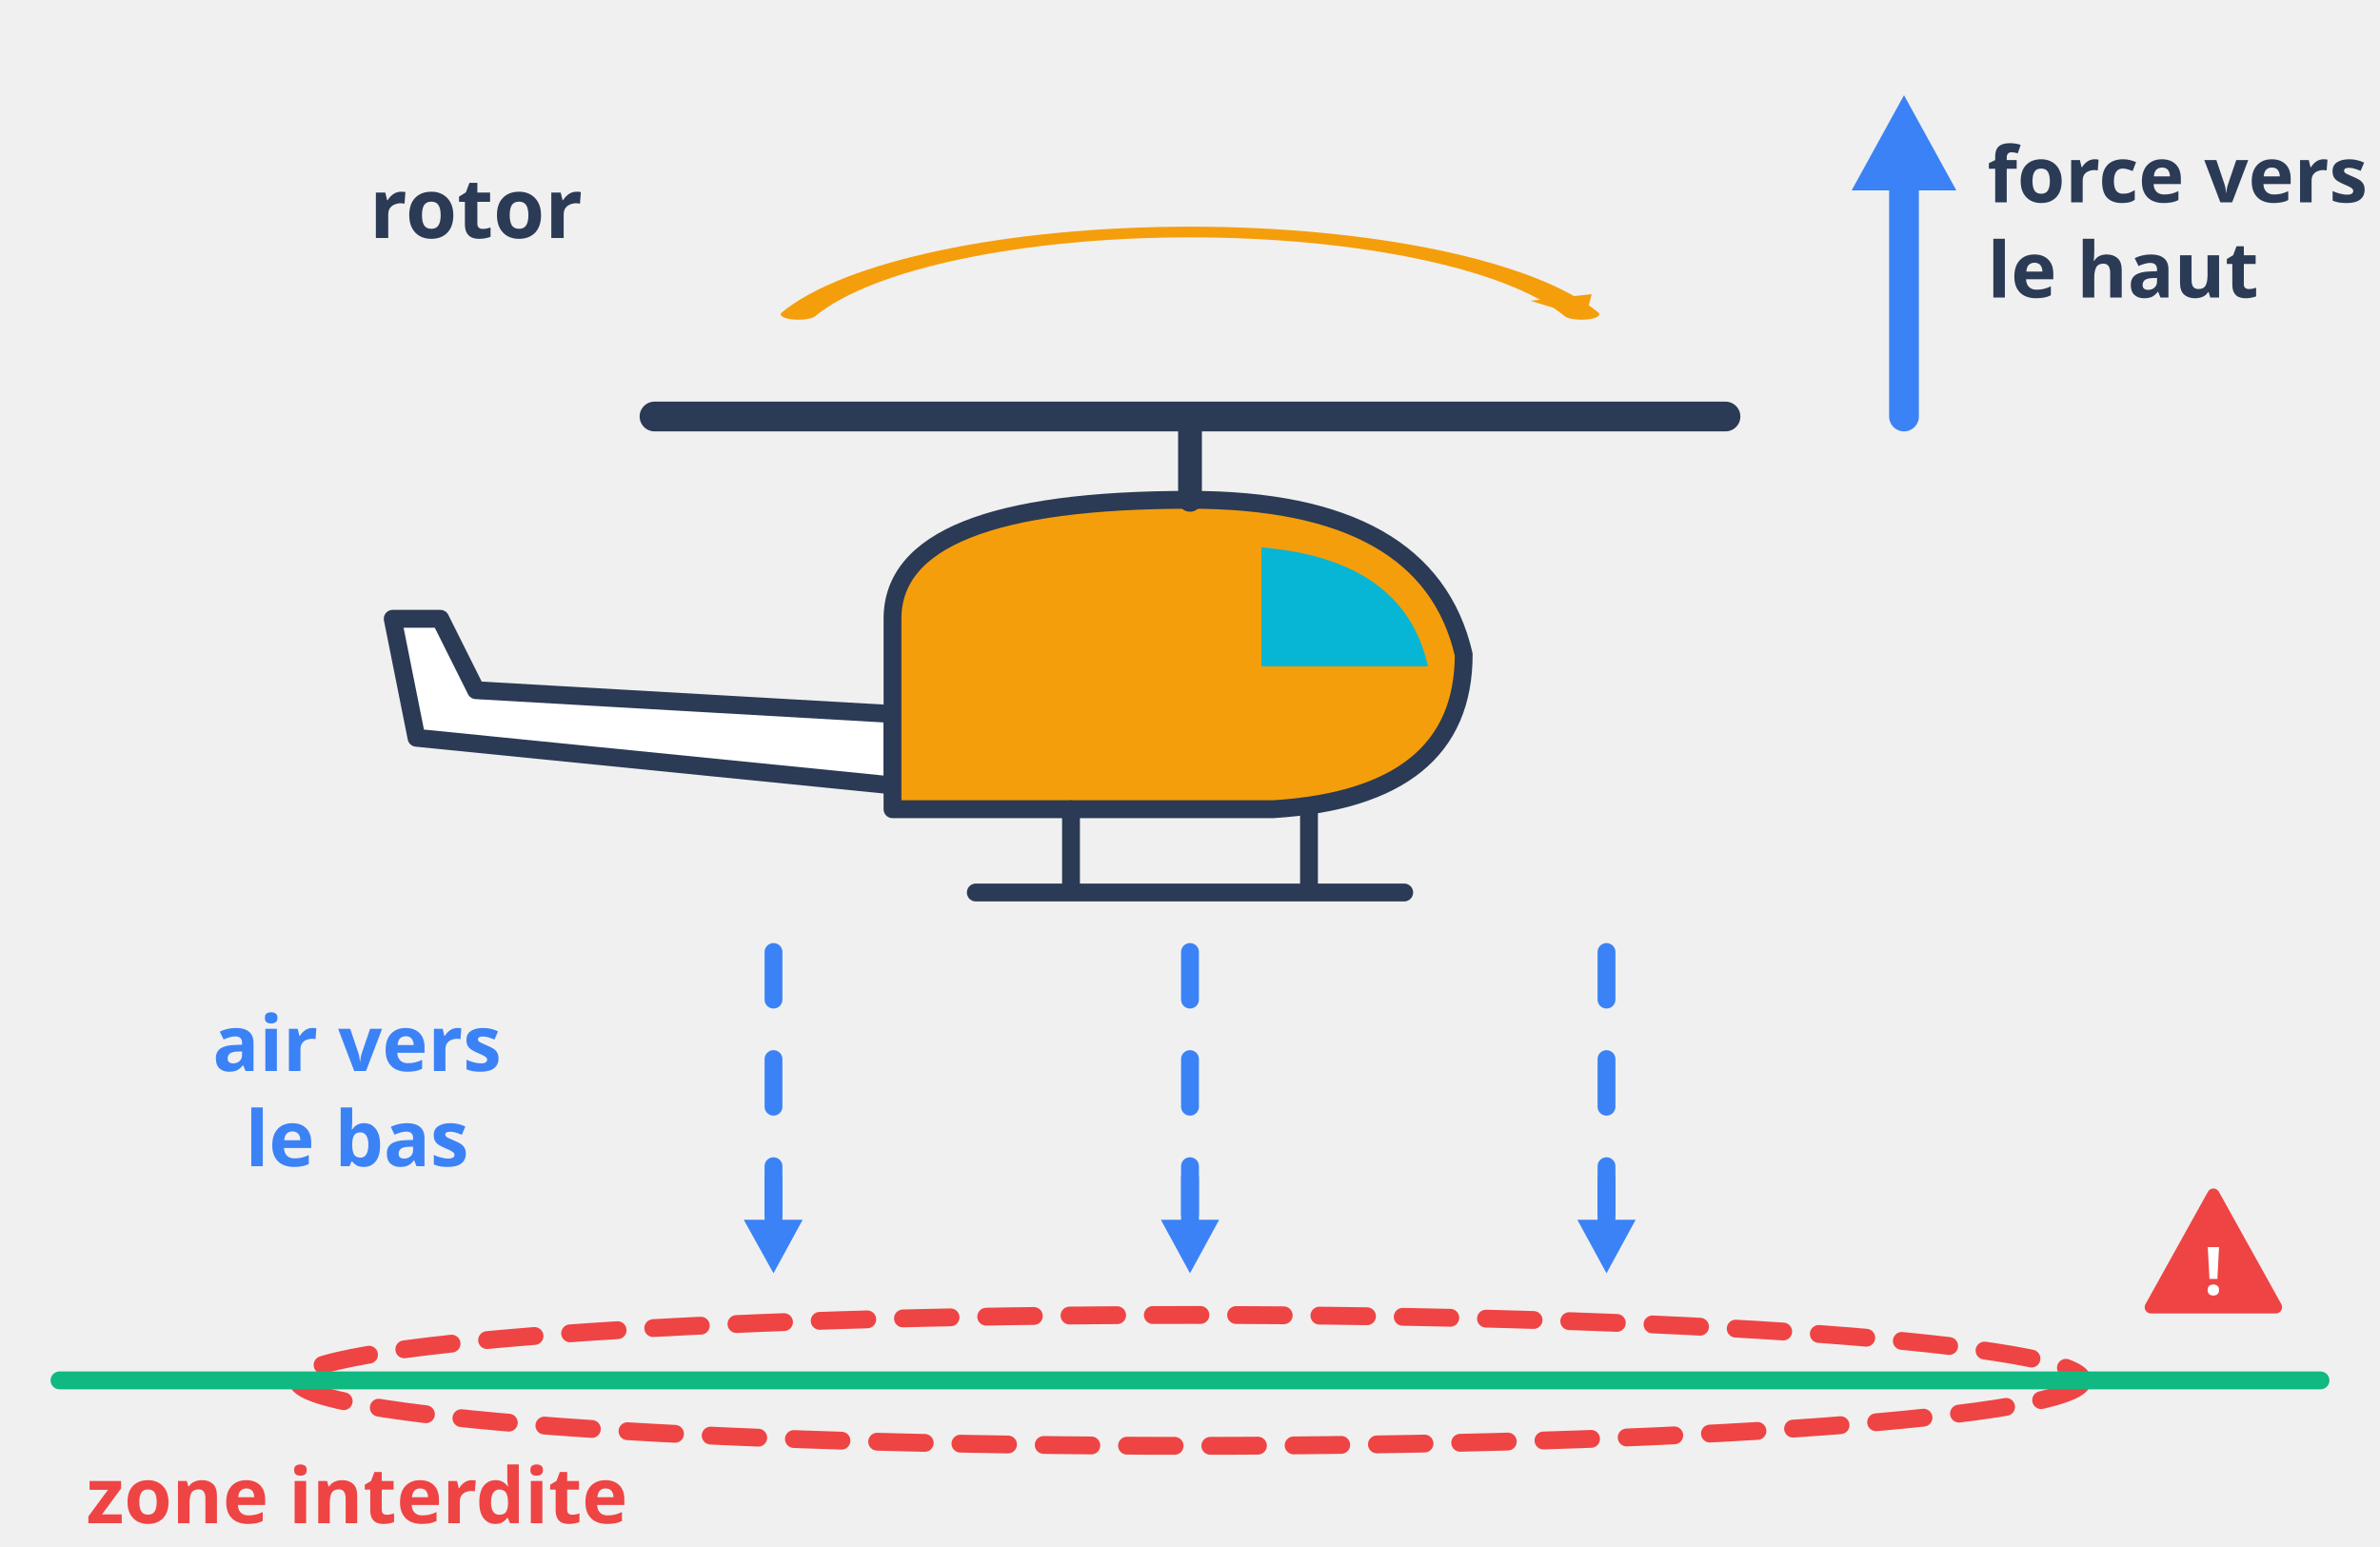
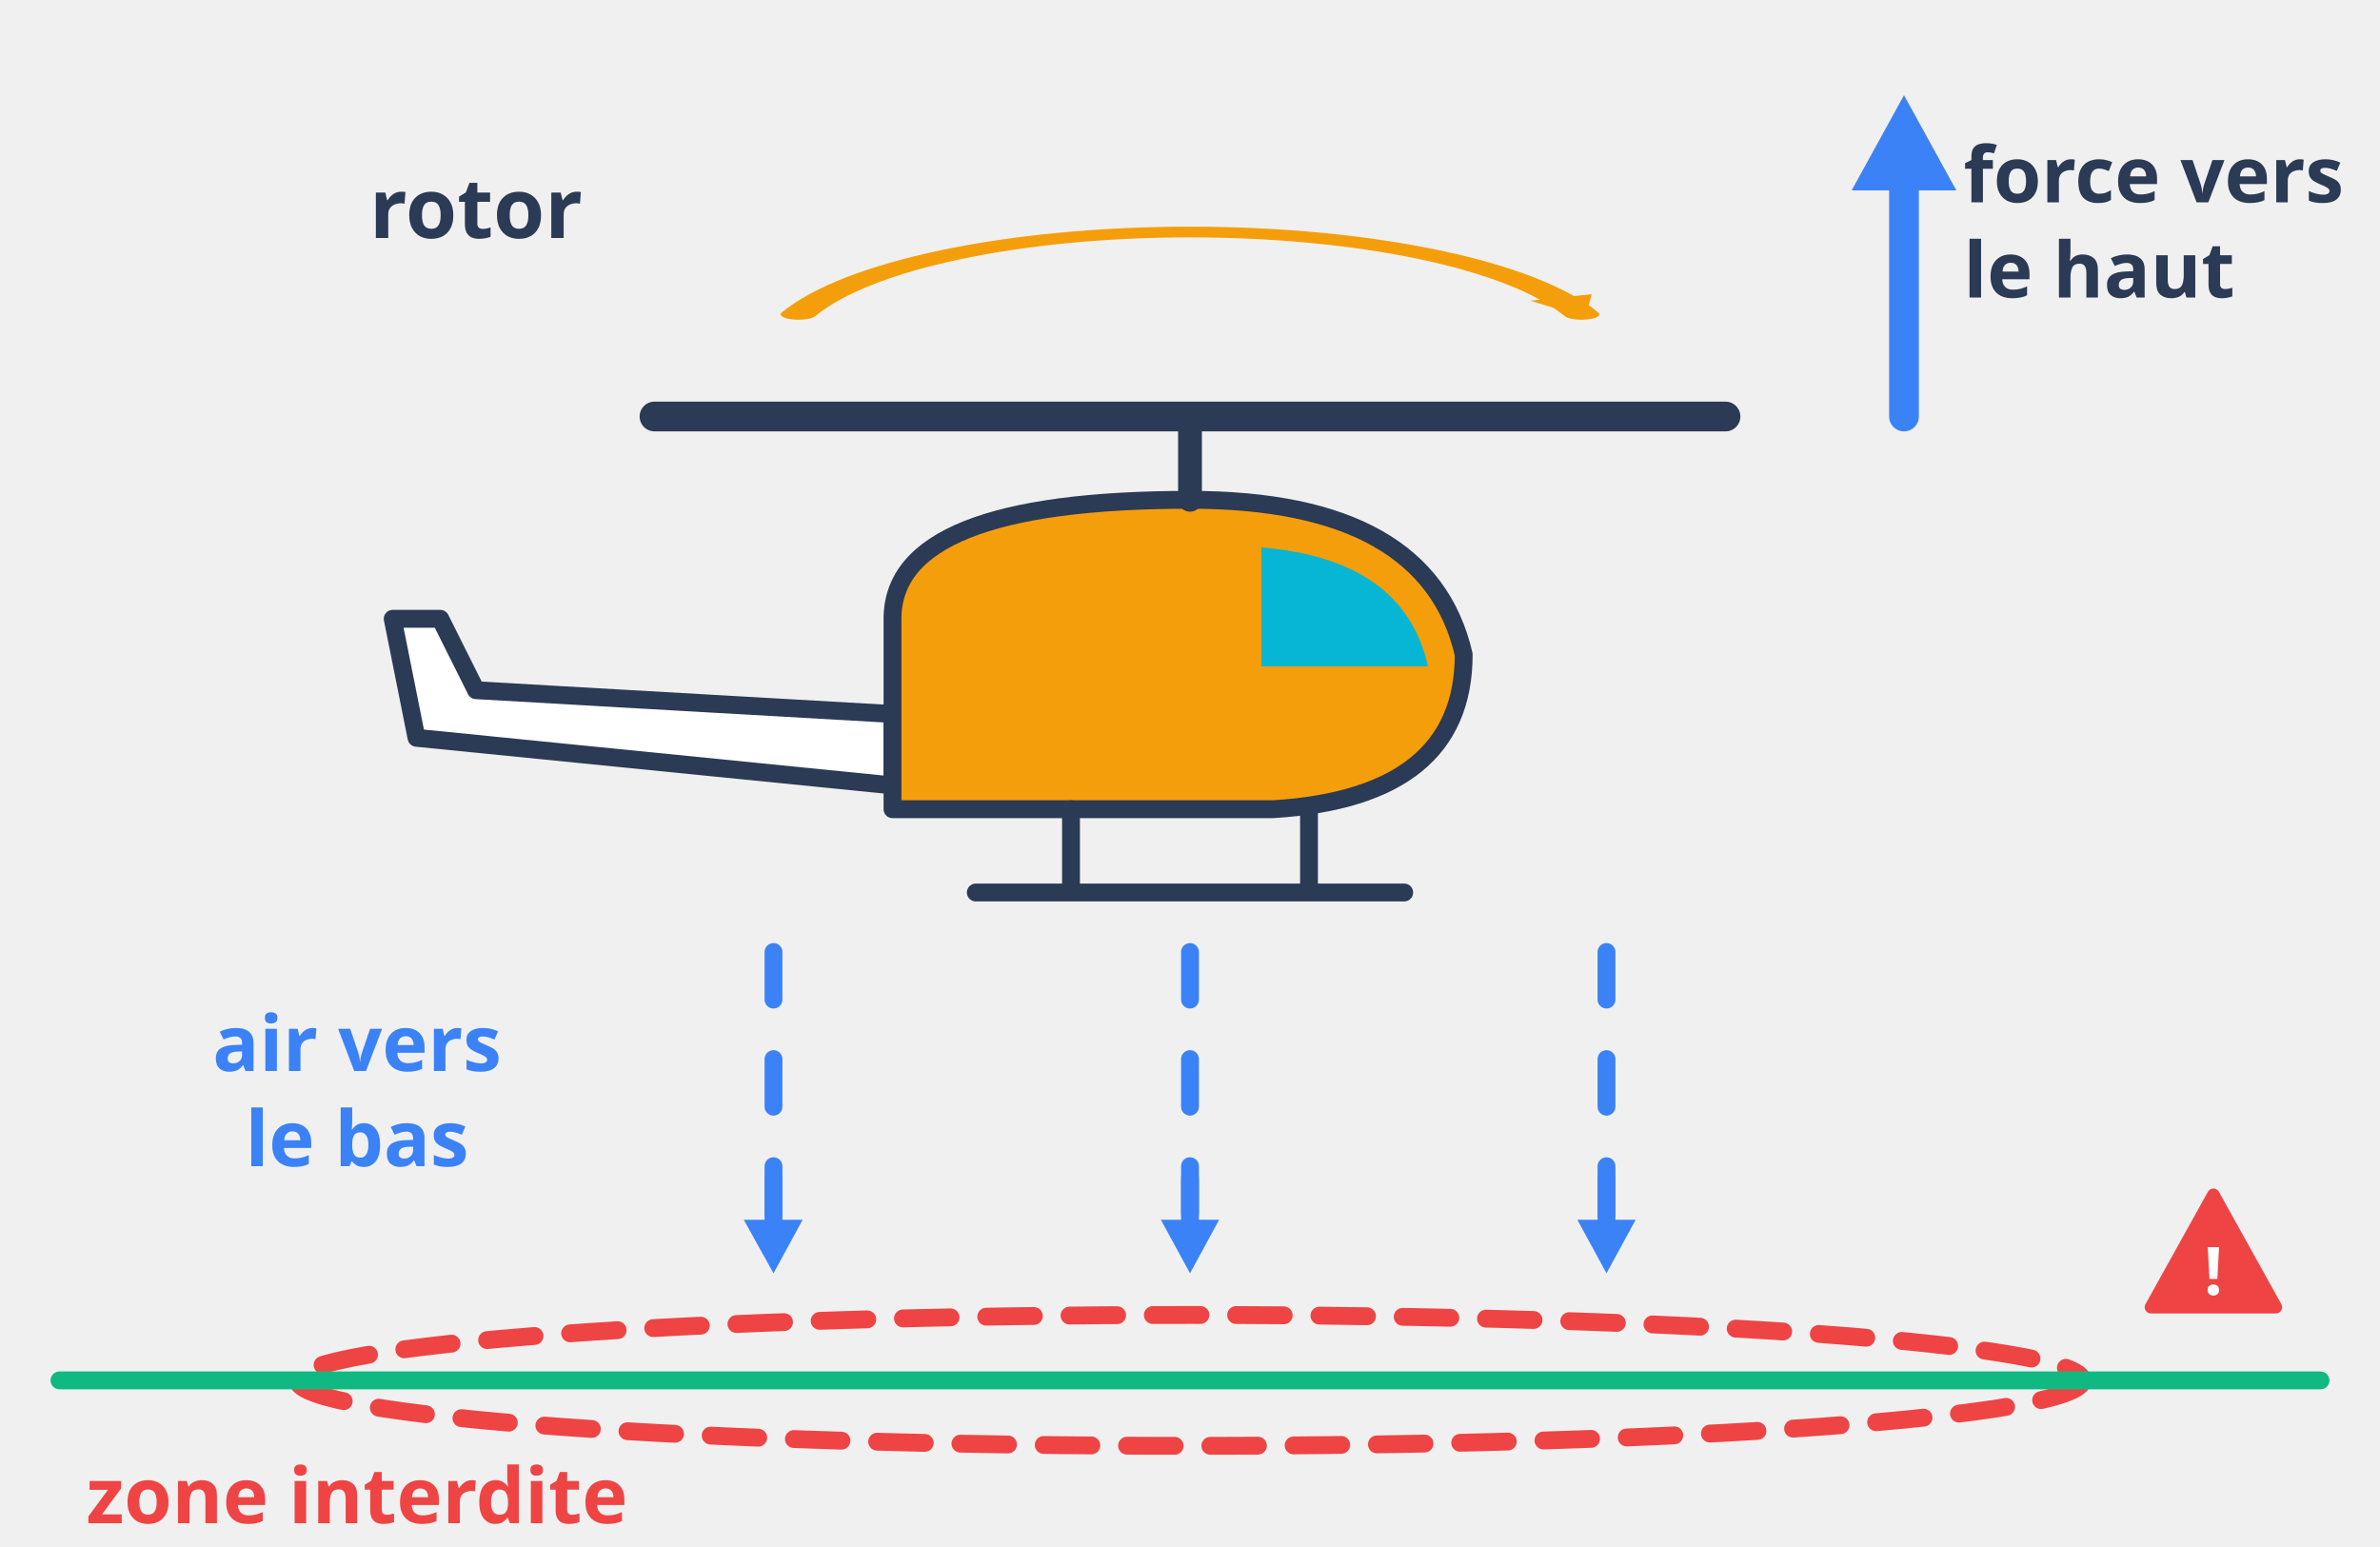
<svg xmlns="http://www.w3.org/2000/svg" viewBox="0 0 400 260" role="img">
  <style>.dn{stroke-dasharray:8 10;animation:d 2.5s linear infinite}@keyframes d{to{stroke-dashoffset:-36}}@media (prefers-reduced-motion: reduce){*{animation:none!important}}</style>
  <g font-family="system-ui, sans-serif" font-weight="600" text-anchor="middle" stroke-linecap="round" stroke-linejoin="round">
    <ellipse cx="200" cy="232" rx="150" ry="11" fill="none" stroke="#EF4444" stroke-width="3" stroke-dasharray="8 6" />
    <line x1="10" y1="232" x2="390" y2="232" stroke="#10B981" stroke-width="3" />
    <text x="60" y="256" font-size="13" fill="#EF4444">zone interdite</text>
    <g transform="translate(372 212) scale(0.7)">
      <path d="M0 -16L15 11H-15Z" stroke="#EF4444" stroke-width="3" fill="#EF4444" />
      <text x="0" y="8" font-size="16" fill="#FFFFFF">!</text>
    </g>
    <path d="M150 120L80 116L74 104H66L70 124L150 132Z" fill="#FFFFFF" stroke="#2B3A55" stroke-width="3" />
    <path d="M150 104Q150 84 200 84Q240 84 246 110Q246 134 214 136H150Z" fill="#F59E0B" stroke="#2B3A55" stroke-width="3" />
    <path d="M212 92Q236 94 240 112H212Z" fill="#06B6D4" />
    <path d="M180 136V150M220 136V150M164 150H236" stroke="#2B3A55" stroke-width="3" />
    <path d="M200 84V72" stroke="#2B3A55" stroke-width="4" />
    <path d="M110 70H290" stroke="#2B3A55" stroke-width="5" />
    <g transform="translate(200 60) scale(1 .3)">
      <path d="M-65.8 -23.9A70 70 0 0 1 65.8 -23.9" stroke="#F59E0B" stroke-width="6" fill="none" />
      <polygon points="66.5,-22.1 57.2,-31.5 67.5,-35.2" fill="#F59E0B" />
    </g>
    <line x1="320" y1="70" x2="320" y2="31" stroke="#3B82F6" stroke-width="5" />
    <polygon points="320,16 328.8,32 311.2,32" fill="#3B82F6" />
-     <text x="334" y="34" font-size="13" fill="#2B3A55" text-anchor="start">force vers</text>
-     <text x="334" y="50" font-size="13" fill="#2B3A55" text-anchor="start">le haut</text>
+     <text x="330" y="34" font-size="13" fill="#2B3A55" text-anchor="start">force vers</text>
+     <text x="330" y="50" font-size="13" fill="#2B3A55" text-anchor="start">le haut</text>
    <path d="M130 160V210" stroke="#3B82F6" stroke-width="3" class="dn" />
    <line x1="130" y1="198" x2="130" y2="206" stroke="#3B82F6" stroke-width="3" />
    <polygon points="130,214 125,205 134.9,205" fill="#3B82F6" />
    <path d="M200 160V210" stroke="#3B82F6" stroke-width="3" class="dn" />
    <line x1="200" y1="198" x2="200" y2="206" stroke="#3B82F6" stroke-width="3" />
    <polygon points="200,214 195.1,205 204.9,205" fill="#3B82F6" />
    <path d="M270 160V210" stroke="#3B82F6" stroke-width="3" class="dn" />
    <line x1="270" y1="198" x2="270" y2="206" stroke="#3B82F6" stroke-width="3" />
    <polygon points="270,214 265.1,205 274.9,205" fill="#3B82F6" />
    <text x="60" y="180" font-size="13" fill="#3B82F6">air vers</text>
    <text x="60" y="196" font-size="13" fill="#3B82F6">le bas</text>
    <text x="80" y="40" font-size="14" fill="#2B3A55">rotor</text>
  </g>
</svg>
